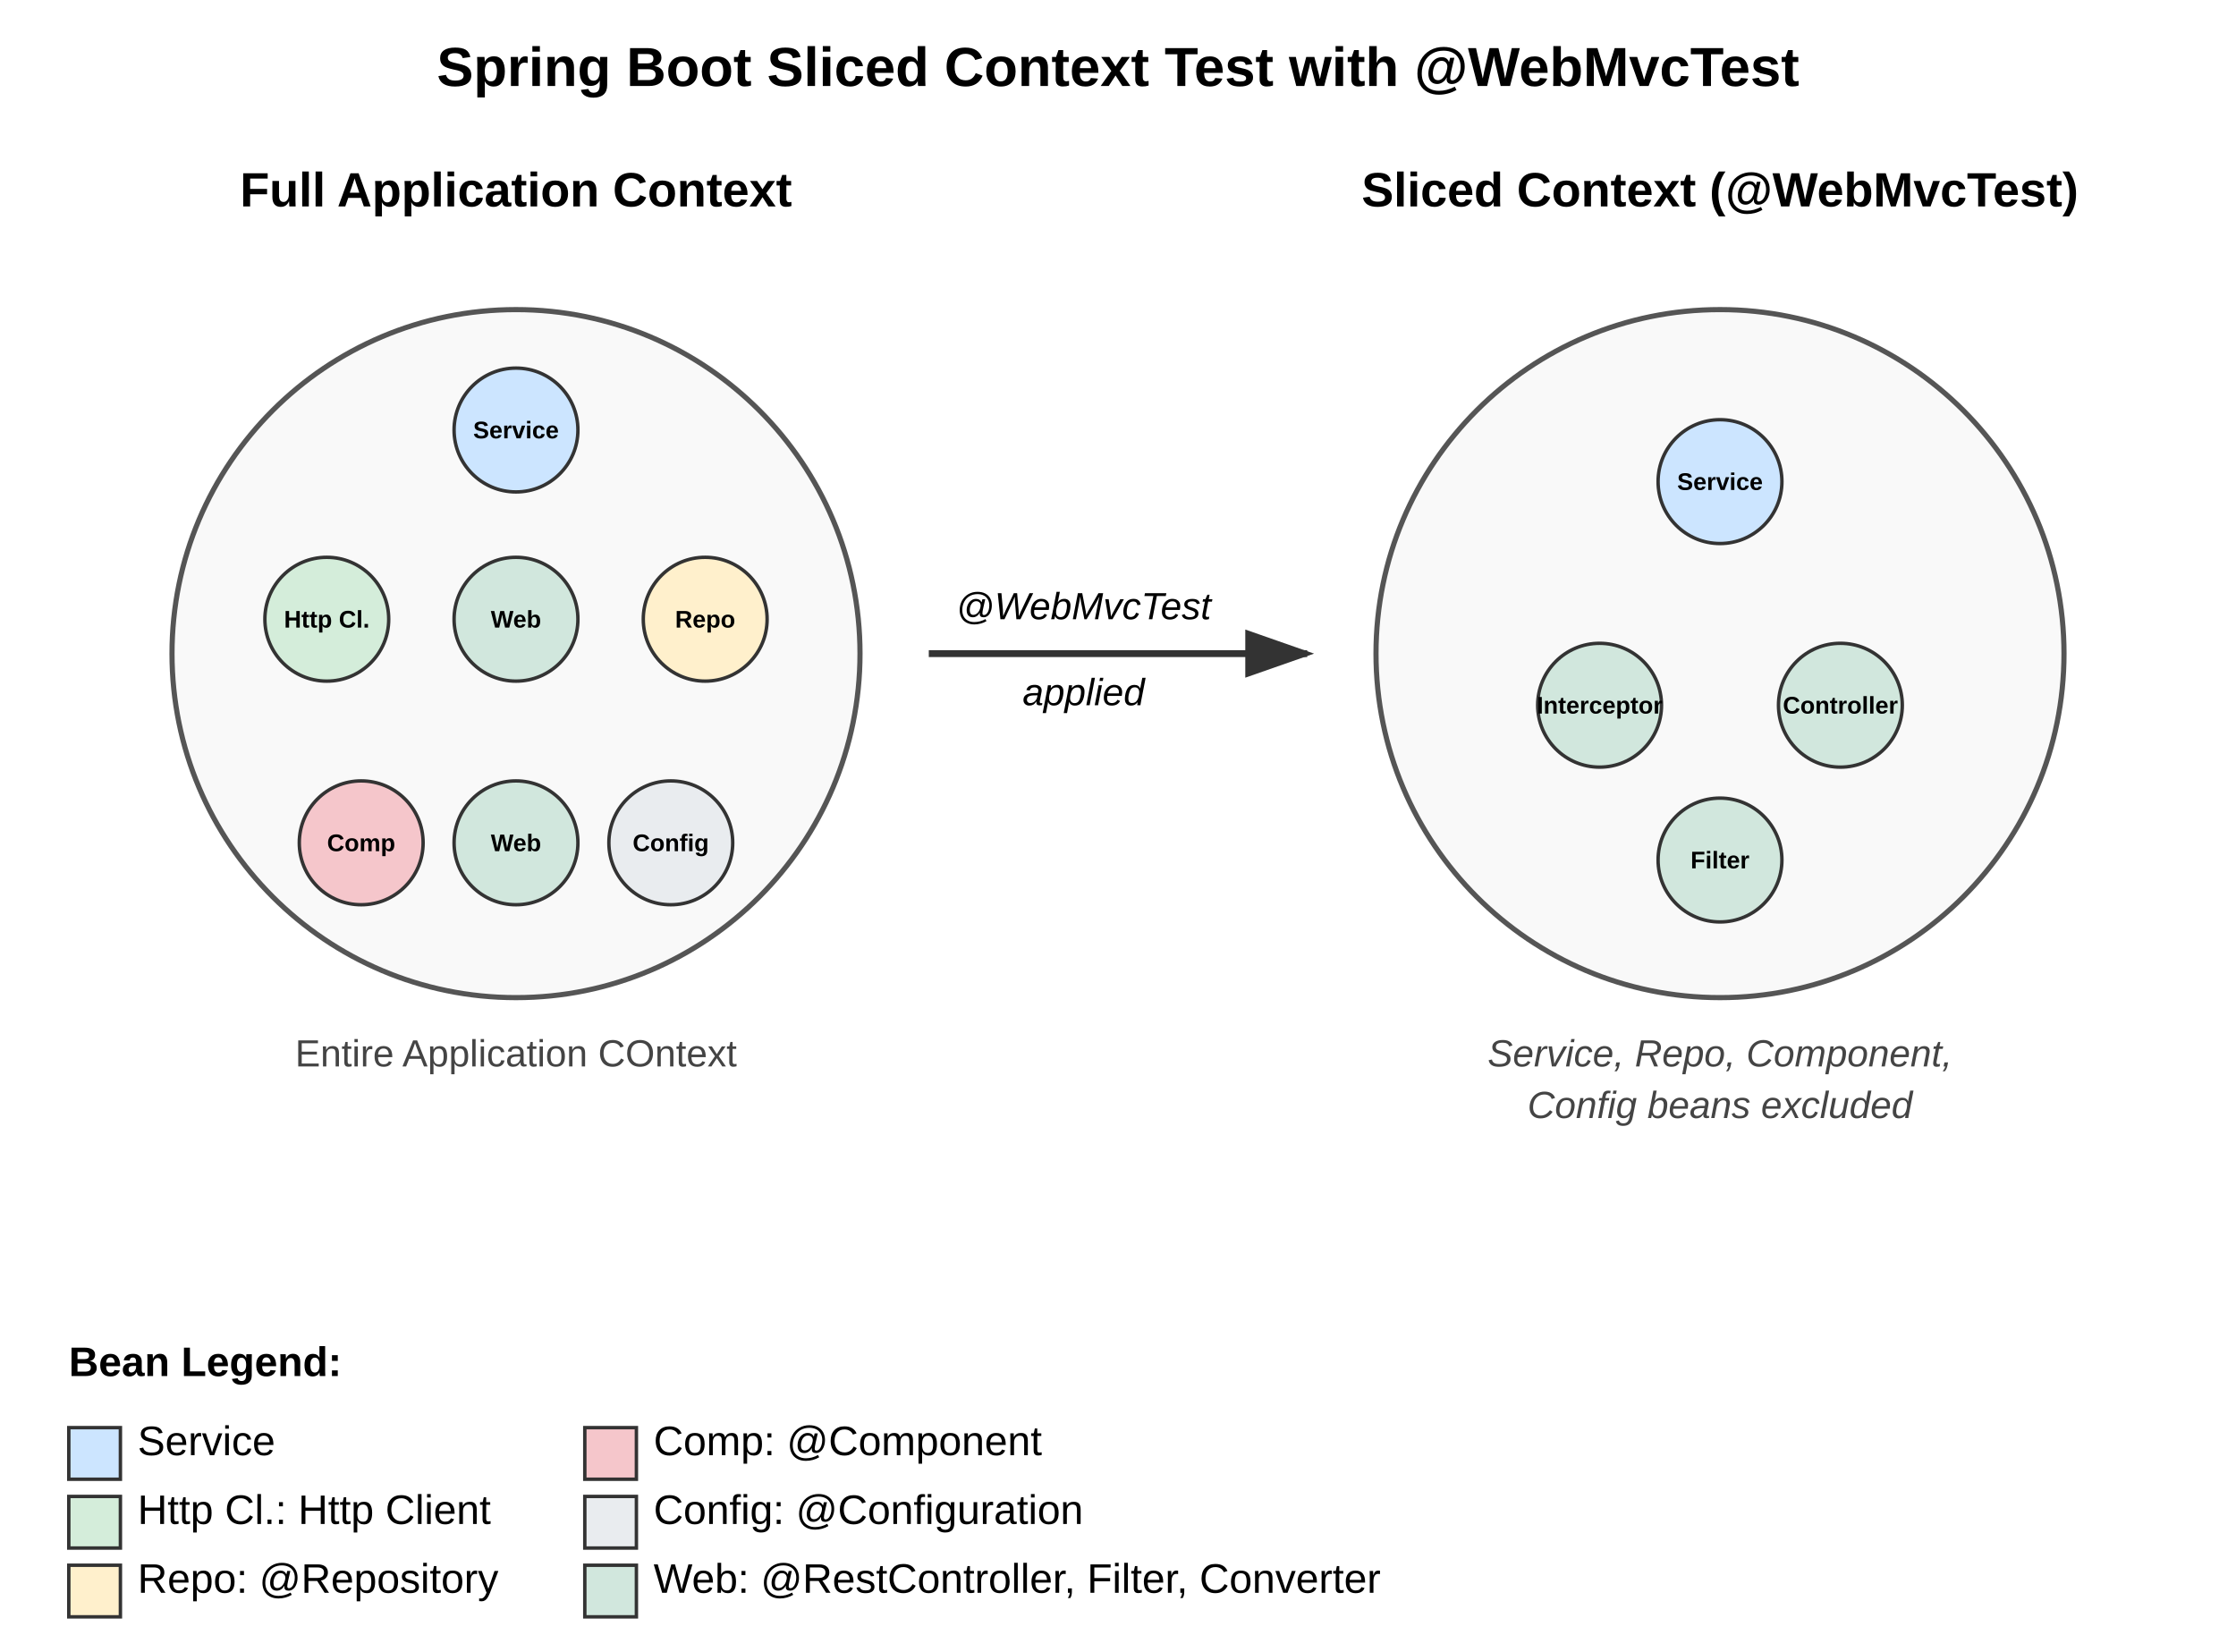
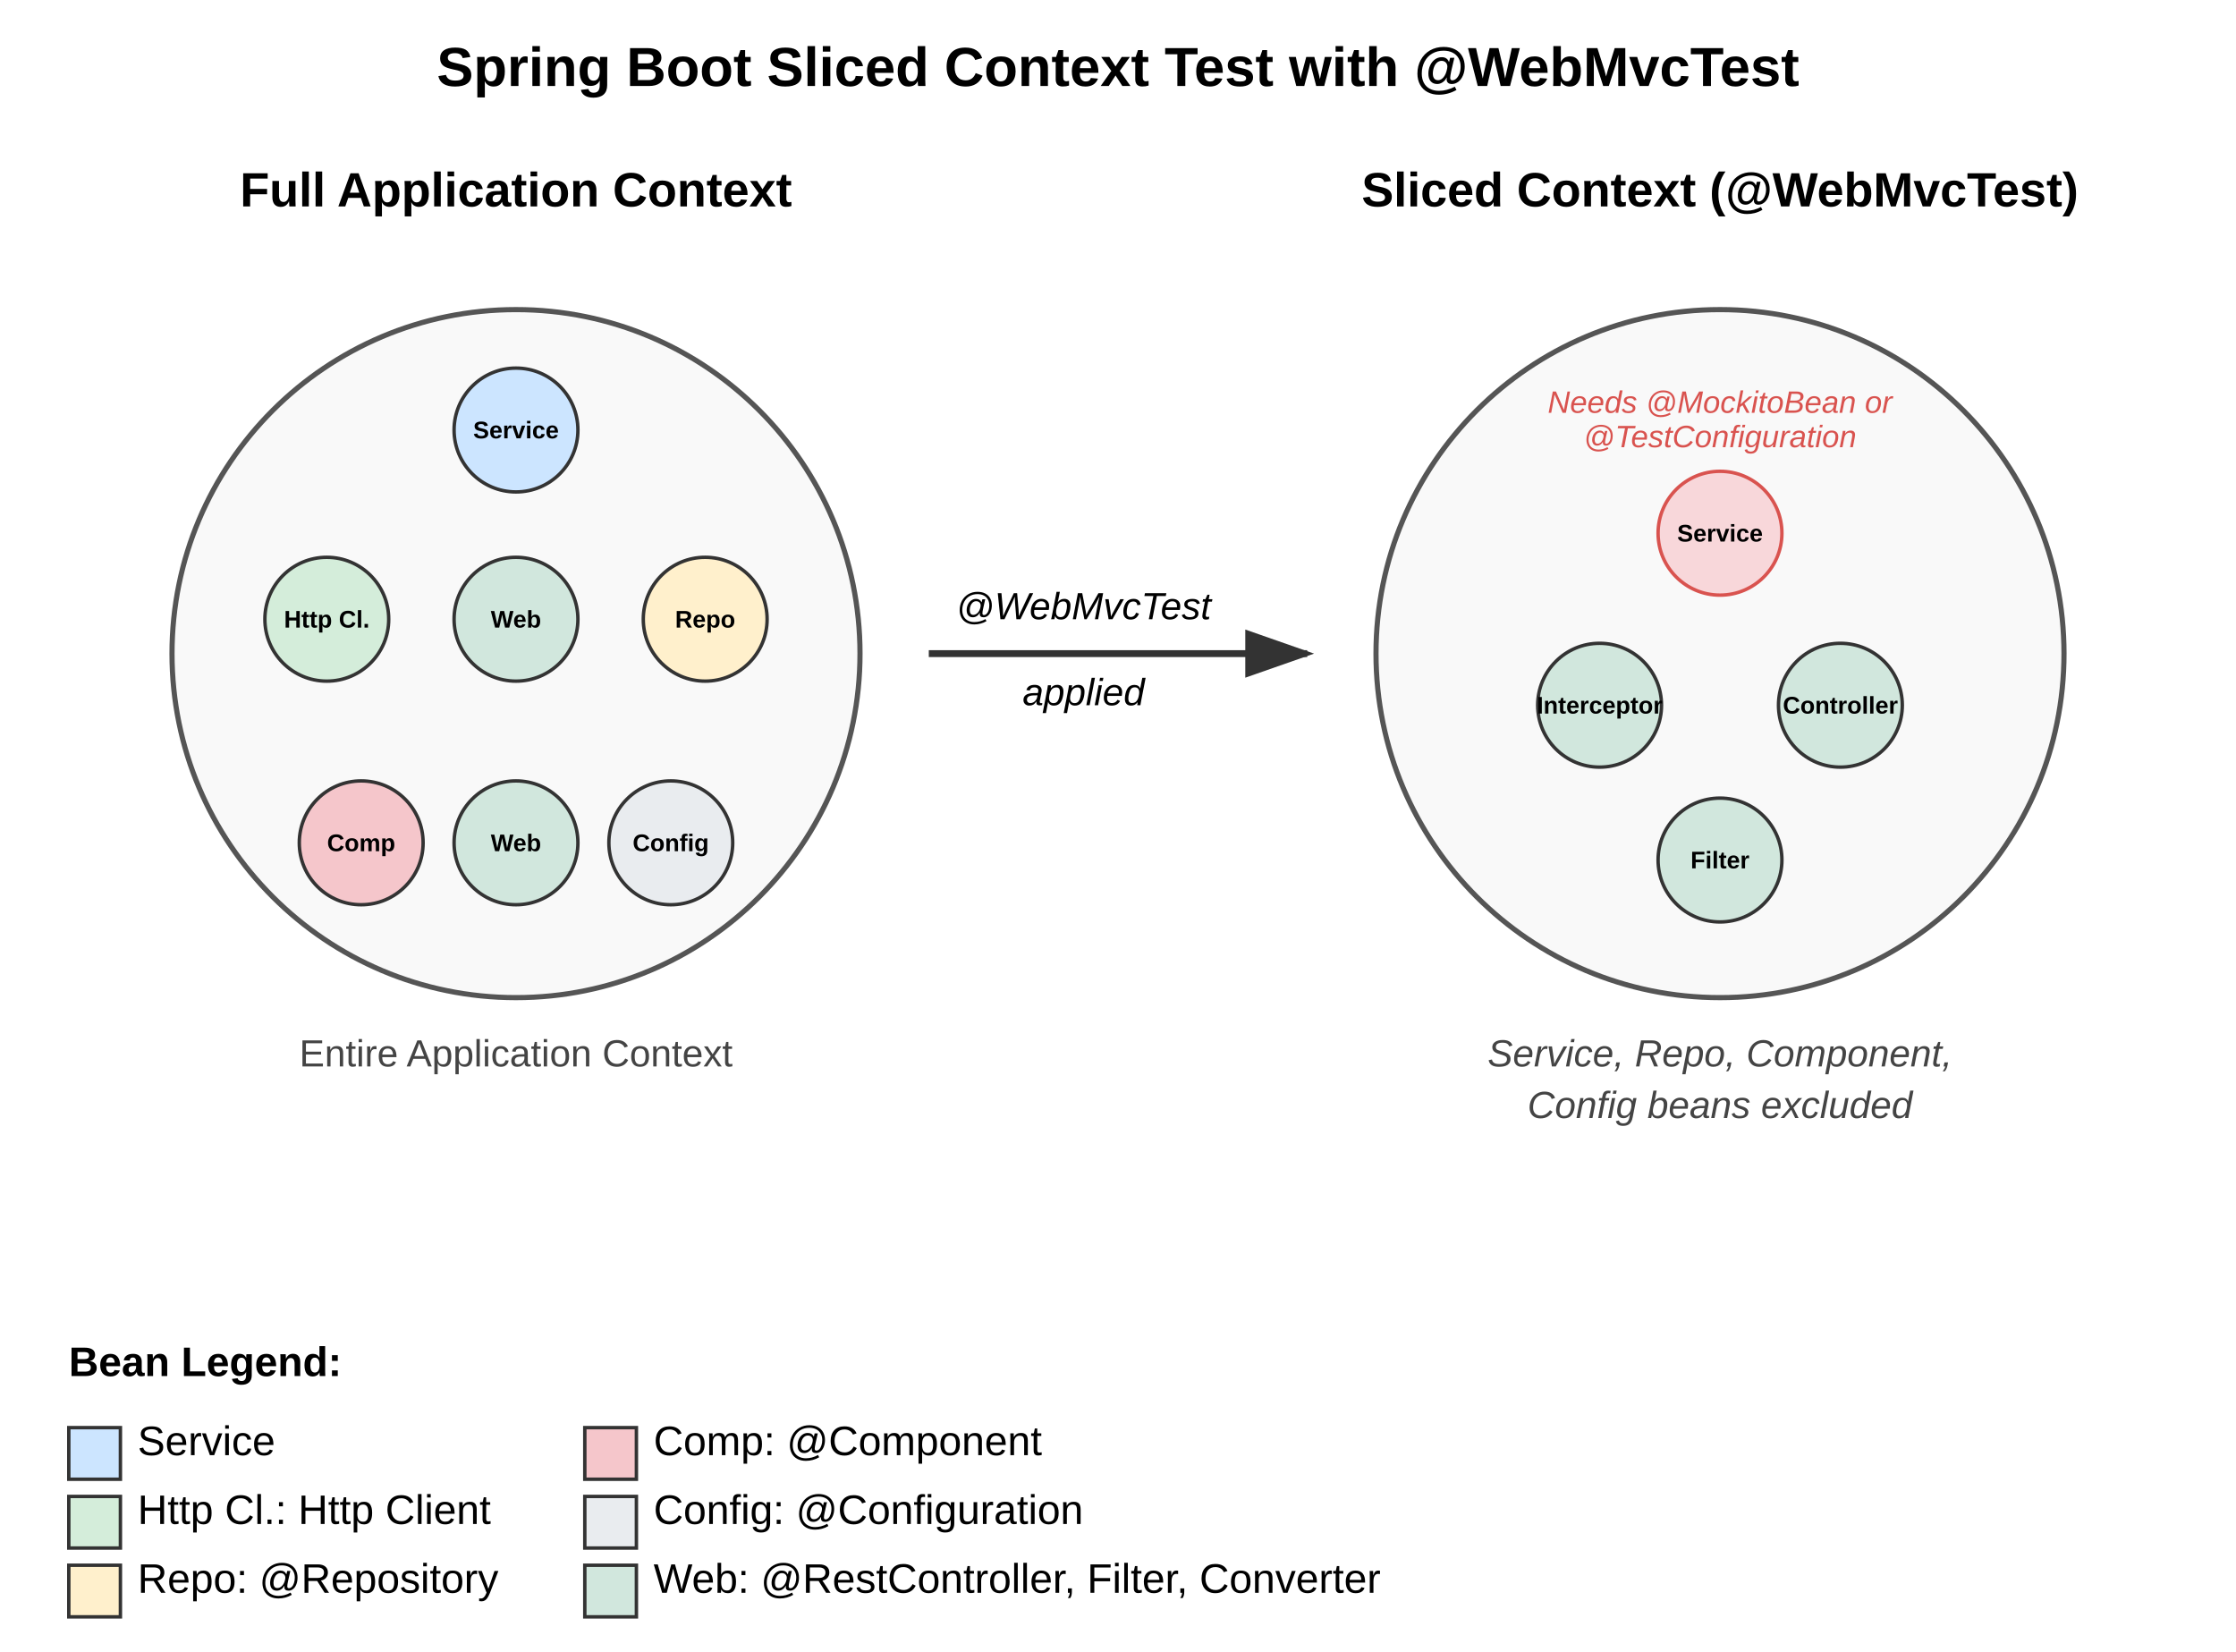
<svg xmlns="http://www.w3.org/2000/svg" width="650" height="480" font-family="Arial, sans-serif" font-size="12">
  <defs>
    <style>
      .context-circle {
      stroke: #555;
      stroke-width: 1.5;
      fill: #f9f9f9;
      }
      .bean-circle {
      stroke: #333;
      stroke-width: 1;
      }
      .bean-text {
      text-anchor: middle;
      dominant-baseline: central;
      font-size: 7px; /* Slightly smaller to fit consistently */
      fill: #000;
      font-weight: bold;
      }
      .title-text {
      text-anchor: middle;
      font-size: 14px;
      font-weight: bold;
      fill: #000;
      }
      .annotation-text {
      font-size: 11px;
      fill: #444;
      }
      .arrow {
      stroke: #333;
      stroke-width: 2;
      marker-end: url(#arrowhead);
      }
      /* Bean Colors */
      .bean-controller { fill: #cce5ff; } /* Light Blue */
      .bean-service { fill: #d4edda; } /* Light Green */
      .bean-repository { fill: #fff0cc; } /* Light Orange */
      .bean-config { fill: #e9ecef; } /* Light Grey */
      .bean-component { fill: #f5c6cb; } /* Light Red */
      .bean-webconfig { fill: #d1e7dd; } /* Muted Teal/Green */
+       .bean-mocked { fill: #f8d7da; stroke: #d9534f; } /* Red fill/stroke for mocked/provided */
+ 
+       .mock-annotation-text {
+       font-size: 9px;
+       fill: #d9534f; /* Red color for emphasis */
+       font-style: italic;
+       }

    </style>
    <marker id="arrowhead" markerWidth="10" markerHeight="7" refX="9" refY="3.5" orient="auto">
      <polygon points="0 0, 10 3.5, 0 7" fill="#333" />
    </marker>
  </defs>
  <text x="325" y="25" text-anchor="middle" font-size="16" font-weight="bold">Spring Boot Sliced Context Test with @WebMvcTest</text>
  <g id="full-context">
    <text x="150" y="60" class="title-text">Full Application Context</text>
    <circle cx="150" cy="190" r="100" class="context-circle" />
    <g transform="translate(150, 190)">
      <circle cx="0" cy="-65" r="18" class="bean-circle bean-controller" />
      <text x="0" y="-65" class="bean-text">Service</text>
      <circle cx="-55" cy="-10" r="18" class="bean-circle bean-service" />
      <text x="-55" y="-10" class="bean-text">Http Cl.</text>
      <circle cx="0" cy="-10" r="18" class="bean-circle bean-webconfig" />
      <text x="0" y="-10" class="bean-text">Web</text>
      <circle cx="55" cy="-10" r="18" class="bean-circle bean-repository" />
      <text x="55" y="-10" class="bean-text">Repo</text>
      <circle cx="-45" cy="55" r="18" class="bean-circle bean-component" />
      <text x="-45" y="55" class="bean-text">Comp</text>
      <circle cx="0" cy="55" r="18" class="bean-circle bean-webconfig" />
      <text x="0" y="55" class="bean-text">Web</text>
      <circle cx="45" cy="55" r="18" class="bean-circle bean-config" />
      <text x="45" y="55" class="bean-text">Config</text>
    </g>
-     <text x="150" y="310" text-anchor="middle" class="annotation-text">Entire Application COntext</text>
+     <text x="150" y="310" text-anchor="middle" class="annotation-text">Entire Application Context</text>
  </g>
  <line x1="270" y1="190" x2="380" y2="190" class="arrow" />
  <text x="315" y="180" text-anchor="middle" font-size="11" font-style="italic">@WebMvcTest</text>
  <text x="315" y="205" text-anchor="middle" font-size="11" font-style="italic">applied</text>
  <g id="sliced-context">
    <text x="500" y="60" class="title-text">Sliced Context (@WebMvcTest)</text>
    <circle cx="500" cy="190" r="100" class="context-circle" />
    <g transform="translate(500, 190)">
-       <circle cx="0" cy="-50" r="18" class="bean-circle bean-controller" />
-       <text x="0" y="-50" class="bean-text">Service</text>
+       <circle cx="0" cy="-35" r="18" class="bean-circle bean-mocked" />
+       <text x="0" y="-35" class="bean-text">Service</text>
+       <text x="0" y="-70" class="mock-annotation-text" text-anchor="middle">Needs @MockitoBean or</text>
+       <text x="0" y="-60" class="mock-annotation-text" text-anchor="middle">@TestConfiguration</text>
      <circle cx="-35" cy="15" r="18" class="bean-circle bean-webconfig" />
      <text x="-35" y="15" class="bean-text">Interceptor</text>
      <circle cx="35" cy="15" r="18" class="bean-circle bean-webconfig" />
      <text x="35" y="15" class="bean-text">Controller</text>
      <circle cx="0" cy="60" r="18" class="bean-circle bean-webconfig" />
      <text x="0" y="60" class="bean-text">Filter</text>
      <text x="0" y="120" class="annotation-text" font-style="italic" fill="#d9534f" text-anchor="middle">Service, Repo, Component,</text>
      <text x="0" y="135" class="annotation-text" font-style="italic" fill="#d9534f" text-anchor="middle">Config beans excluded</text>
    </g>
  </g>
  <g transform="translate(20, 400)">
    <text font-weight="bold">Bean Legend:</text>
    <rect x="0" y="15" width="15" height="15" class="bean-circle bean-controller" />
    <text x="20" y="23">Service</text>
    <rect x="0" y="35" width="15" height="15" class="bean-circle bean-service" />
    <text x="20" y="43">Http Cl.: Http Client</text>
    <rect x="0" y="55" width="15" height="15" class="bean-circle bean-repository" />
    <text x="20" y="63">Repo: @Repository</text>
    <rect x="150" y="15" width="15" height="15" class="bean-circle bean-component" />
    <text x="170" y="23">Comp: @Component</text>
    <rect x="150" y="35" width="15" height="15" class="bean-circle bean-config" />
    <text x="170" y="43">Config: @Configuration</text>
    <rect x="150" y="55" width="15" height="15" class="bean-circle bean-webconfig" />
    <text x="170" y="63">Web: @RestController, Filter, Converter</text>
  </g>
</svg>
